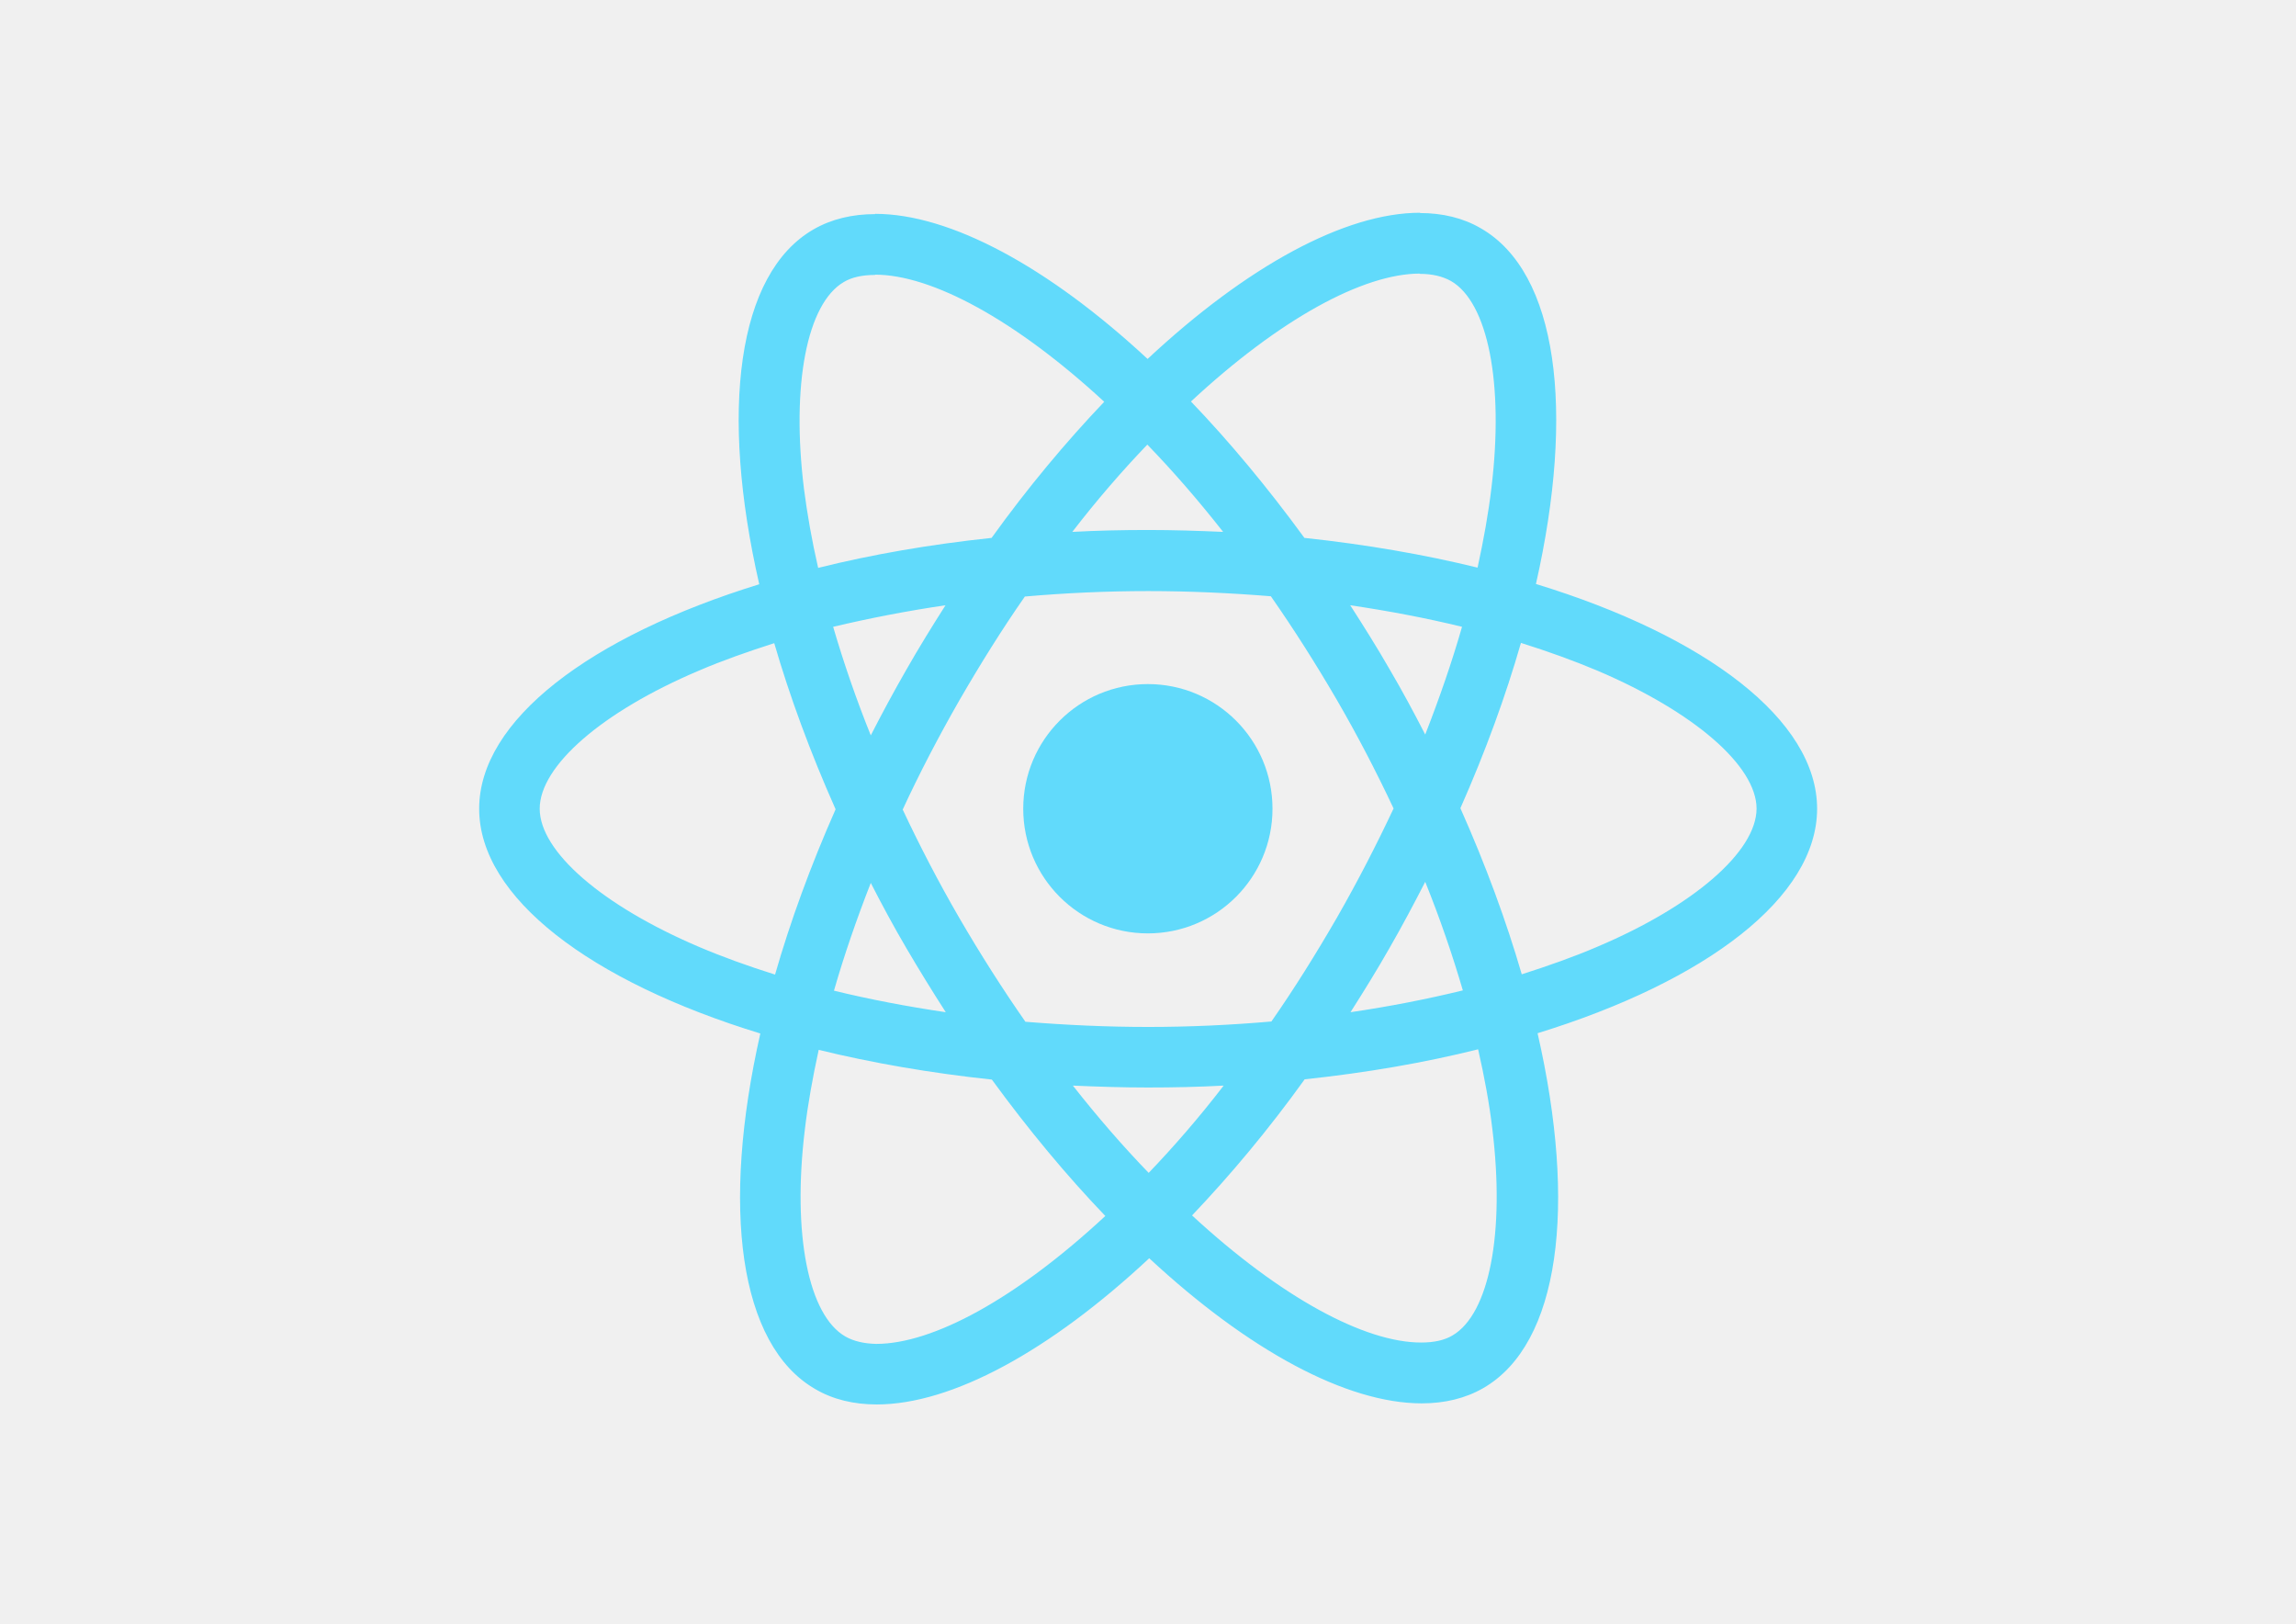
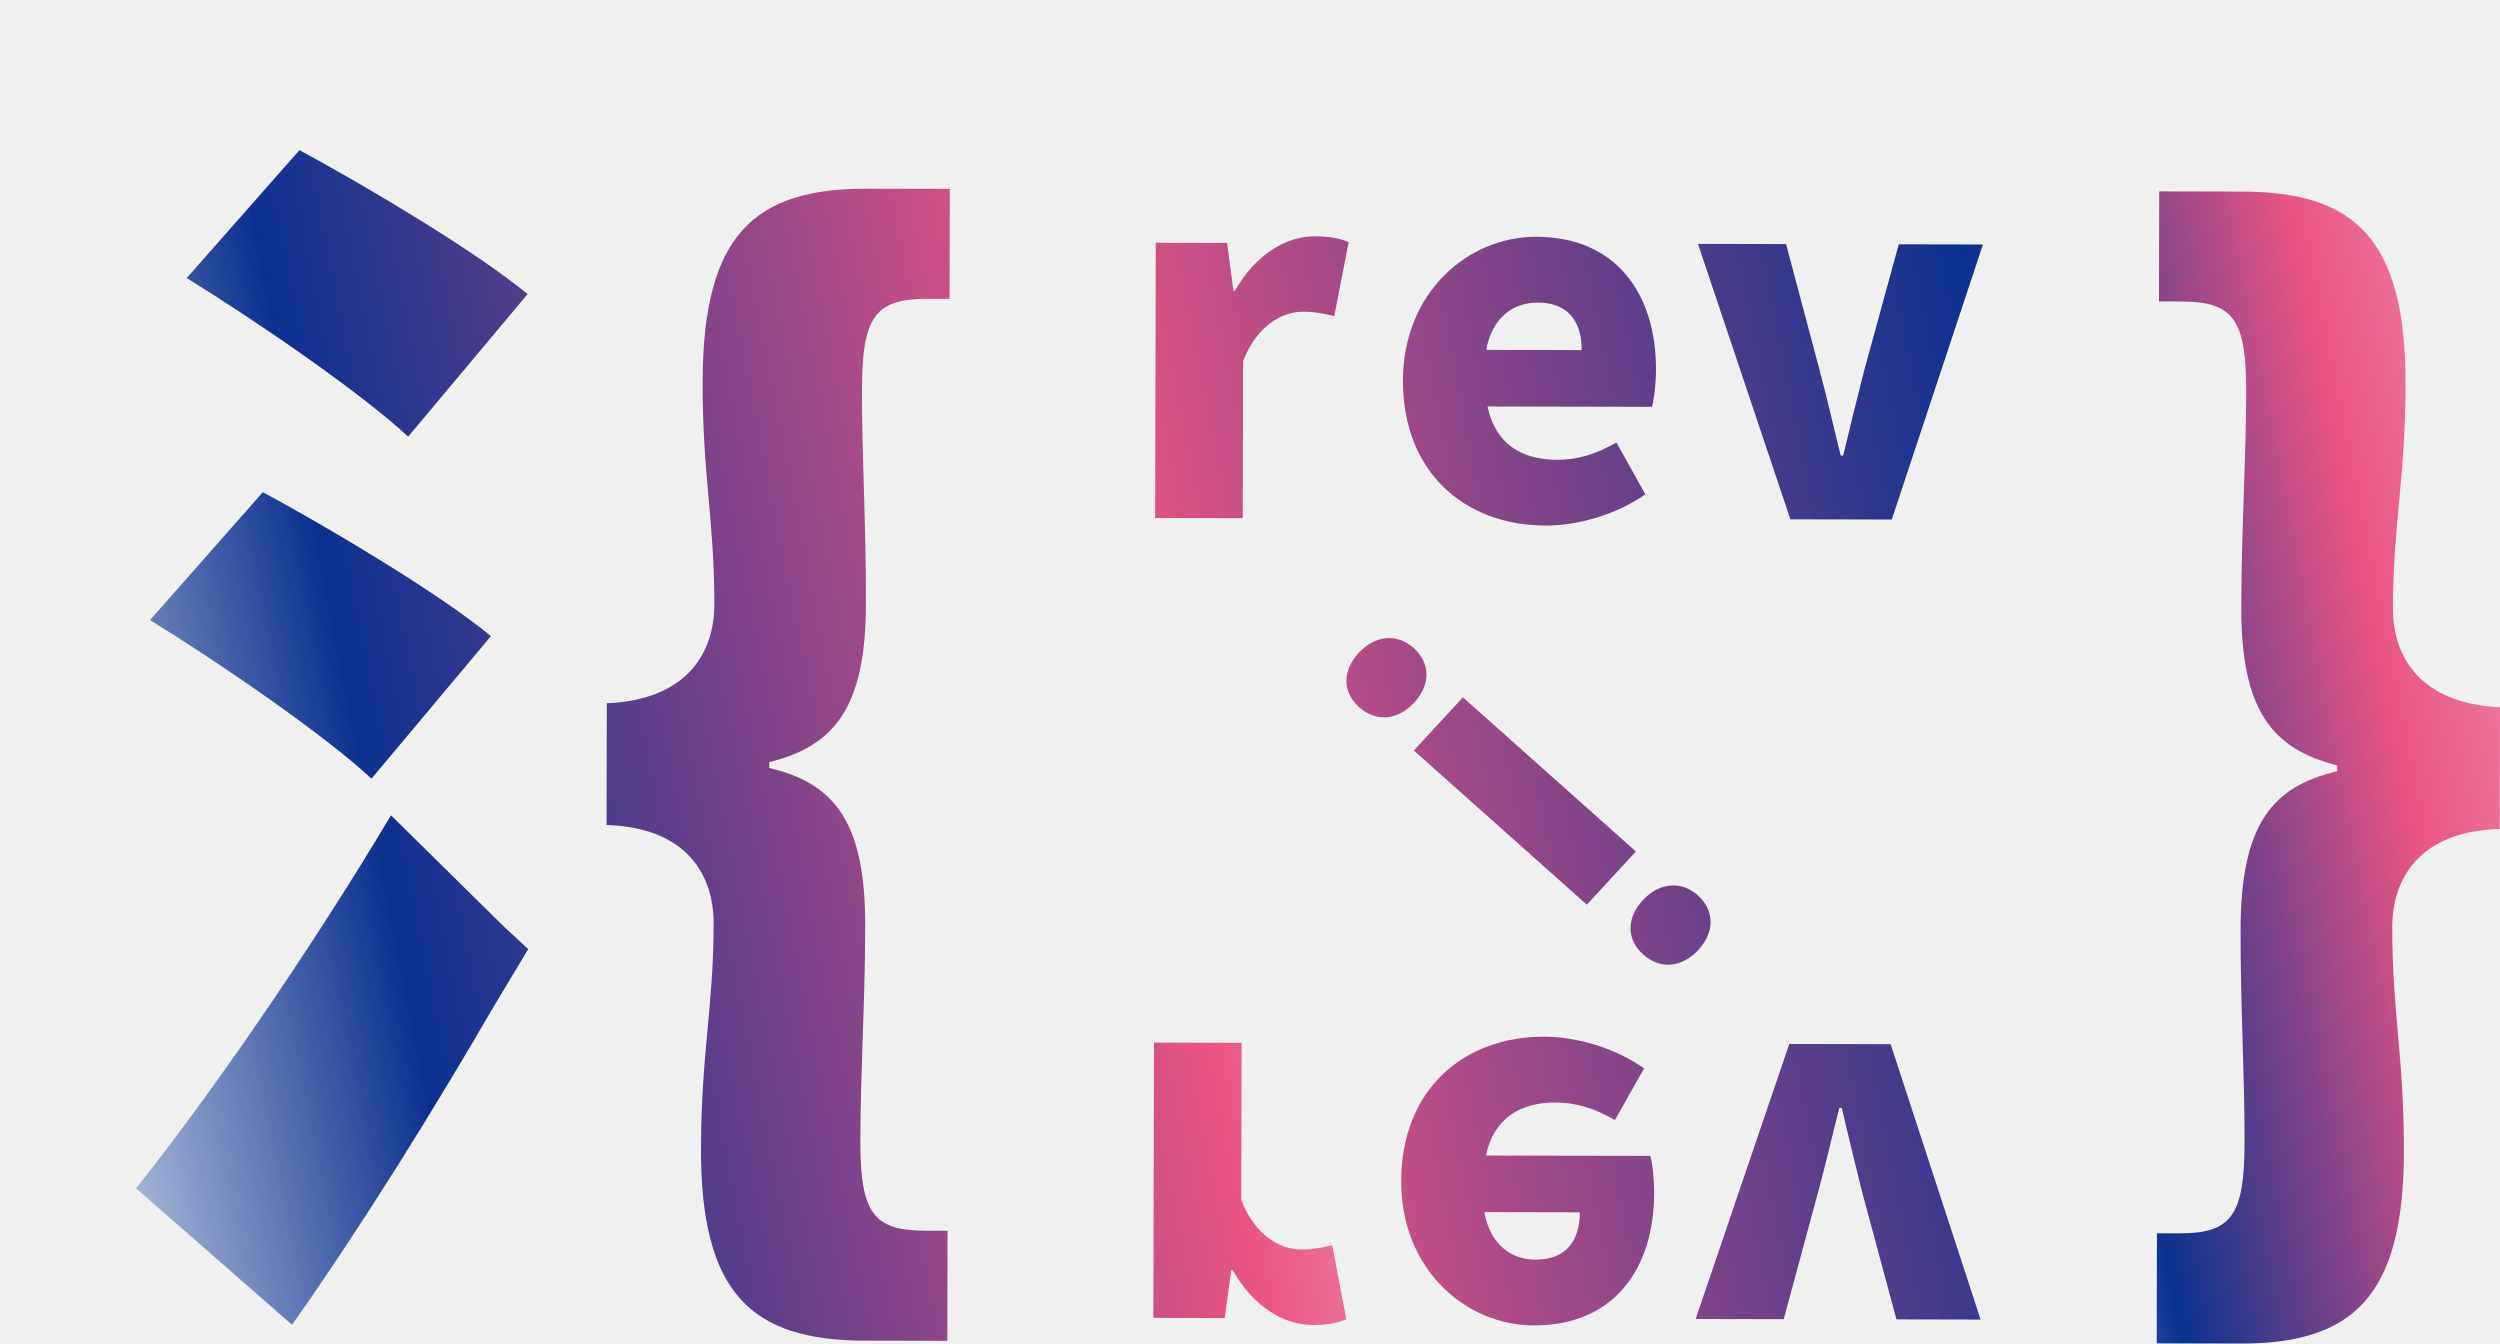
- <svg xmlns="http://www.w3.org/2000/svg" viewBox="0 0 841.9 595.3">
-   <g fill="#61DAFB">
-     <path d="M666.3 296.5c0-32.5-40.7-63.3-103.1-82.4 14.4-63.6 8-114.2-20.2-130.4-6.5-3.8-14.1-5.6-22.4-5.6v22.3c4.6 0 8.3.9 11.4 2.6 13.6 7.8 19.5 37.5 14.9 75.7-1.1 9.4-2.9 19.3-5.1 29.4-19.6-4.8-41-8.5-63.5-10.9-13.5-18.5-27.5-35.3-41.6-50 32.6-30.3 63.2-46.9 84-46.9V78c-27.5 0-63.5 19.6-99.9 53.6-36.4-33.8-72.4-53.2-99.9-53.2v22.3c20.7 0 51.4 16.5 84 46.6-14 14.7-28 31.4-41.3 49.9-22.6 2.4-44 6.1-63.6 11-2.3-10-4-19.7-5.2-29-4.7-38.2 1.1-67.9 14.6-75.8 3-1.8 6.9-2.6 11.5-2.6V78.5c-8.4 0-16 1.8-22.6 5.6-28.1 16.2-34.4 66.7-19.9 130.1-62.2 19.2-102.7 49.9-102.7 82.3 0 32.5 40.7 63.3 103.1 82.4-14.4 63.6-8 114.2 20.2 130.4 6.5 3.8 14.1 5.6 22.5 5.6 27.5 0 63.5-19.6 99.9-53.6 36.4 33.8 72.4 53.2 99.9 53.2 8.4 0 16-1.8 22.6-5.6 28.1-16.2 34.4-66.7 19.9-130.1 62-19.1 102.5-49.9 102.5-82.3zm-130.2-66.7c-3.7 12.9-8.3 26.2-13.5 39.5-4.1-8-8.4-16-13.1-24-4.6-8-9.5-15.8-14.4-23.4 14.2 2.1 27.9 4.7 41 7.9zm-45.8 106.5c-7.8 13.5-15.8 26.3-24.1 38.2-14.9 1.3-30 2-45.2 2-15.1 0-30.2-.7-45-1.9-8.3-11.9-16.4-24.6-24.2-38-7.6-13.1-14.5-26.4-20.8-39.8 6.2-13.4 13.2-26.8 20.7-39.9 7.8-13.5 15.8-26.3 24.1-38.2 14.9-1.3 30-2 45.2-2 15.1 0 30.2.7 45 1.9 8.3 11.9 16.4 24.6 24.2 38 7.6 13.1 14.5 26.4 20.8 39.8-6.3 13.4-13.2 26.8-20.7 39.9zm32.3-13c5.4 13.4 10 26.8 13.8 39.8-13.1 3.2-26.9 5.9-41.2 8 4.9-7.7 9.8-15.6 14.4-23.7 4.6-8 8.9-16.1 13-24.1zM421.2 430c-9.3-9.6-18.6-20.3-27.8-32 9 .4 18.2.7 27.5.7 9.4 0 18.7-.2 27.8-.7-9 11.7-18.3 22.4-27.5 32zm-74.4-58.9c-14.2-2.1-27.9-4.7-41-7.9 3.7-12.9 8.3-26.2 13.5-39.5 4.1 8 8.4 16 13.1 24 4.7 8 9.5 15.8 14.4 23.4zM420.7 163c9.3 9.6 18.6 20.3 27.8 32-9-.4-18.2-.7-27.5-.7-9.4 0-18.7.2-27.8.7 9-11.7 18.3-22.4 27.5-32zm-74 58.9c-4.9 7.7-9.8 15.6-14.4 23.7-4.6 8-8.9 16-13 24-5.4-13.4-10-26.8-13.8-39.8 13.1-3.1 26.9-5.8 41.2-7.9zm-90.5 125.2c-35.4-15.1-58.3-34.9-58.3-50.6 0-15.7 22.9-35.6 58.3-50.6 8.6-3.7 18-7 27.7-10.1 5.7 19.6 13.2 40 22.5 60.9-9.2 20.8-16.6 41.1-22.2 60.6-9.9-3.1-19.3-6.5-28-10.2zM310 490c-13.6-7.8-19.5-37.5-14.9-75.7 1.1-9.4 2.9-19.3 5.1-29.4 19.6 4.8 41 8.5 63.5 10.9 13.5 18.5 27.5 35.3 41.6 50-32.6 30.3-63.2 46.9-84 46.9-4.5-.1-8.3-1-11.3-2.7zm237.2-76.2c4.7 38.2-1.1 67.9-14.6 75.8-3 1.8-6.9 2.6-11.5 2.6-20.7 0-51.4-16.5-84-46.6 14-14.7 28-31.4 41.3-49.9 22.6-2.4 44-6.1 63.6-11 2.3 10.1 4.1 19.8 5.2 29.1zm38.5-66.7c-8.6 3.7-18 7-27.7 10.1-5.7-19.6-13.2-40-22.5-60.9 9.2-20.8 16.6-41.1 22.2-60.6 9.9 3.1 19.3 6.5 28.1 10.2 35.4 15.1 58.3 34.9 58.3 50.6-.1 15.7-23 35.6-58.4 50.6zM320.8 78.4z" />
-     <circle cx="420.9" cy="296.5" r="45.7" />
-     <path d="M520.5 78.1z" />
+ <svg xmlns="http://www.w3.org/2000/svg" width="147" height="79" viewBox="0 0 147 79" fill="none">
+   <g clip-path="url(#clip0_659_266)">
+     <path d="M21.843 45.785C19.128 43.248 13.063 39.08 8.823 36.459L15.455 28.938C19.581 31.173 25.841 34.909 28.867 37.404L21.843 45.785ZM23.999 25.675C21.284 23.138 15.219 18.97 10.979 16.349L17.61 8.828C21.736 11.063 27.997 14.798 31.022 17.294L23.999 25.675ZM29.162 58.964C25.401 65.425 21.417 71.865 17.173 77.899L7.999 69.873C12.162 64.659 18.042 56.232 22.991 47.94L29.642 54.498L31.058 55.81L29.163 58.967L29.162 58.964Z" fill="url(#paint0_linear_659_266)" />
+     <path d="M41.218 67.522C41.231 61.945 41.952 59.261 41.962 54.307C41.967 51.486 40.417 48.66 35.665 48.509L35.68 41.352C40.432 41.154 41.996 38.336 42.002 35.584C42.013 30.626 41.302 27.94 41.315 22.433C41.334 13.829 44.332 11.081 50.97 11.094L55.849 11.105L55.836 17.575L54.532 17.573C51.477 17.566 50.695 18.599 50.685 22.867C50.677 26.995 50.928 30.782 50.917 35.532C50.903 41.59 49.076 43.858 45.234 44.813V45.158C49.072 46.06 50.889 48.336 50.875 54.462C50.866 59.071 50.598 62.858 50.588 67.058C50.579 71.326 51.355 72.359 54.412 72.366L55.715 72.368L55.702 78.839L50.823 78.828C44.186 78.814 41.199 76.052 41.217 67.519L41.218 67.522Z" fill="url(#paint1_linear_659_266)" />
+     <path d="M131.693 79L126.814 78.989L126.828 72.519L128.131 72.521C131.187 72.528 131.969 71.498 131.979 67.23C131.988 63.029 131.736 59.243 131.747 54.633C131.761 48.506 133.588 46.238 137.43 45.351V45.007C133.592 44.035 131.775 41.761 131.788 35.703C131.798 30.952 132.067 27.167 132.075 23.038C132.085 18.771 131.309 17.735 128.251 17.728L126.948 17.726L126.962 11.255L131.841 11.266C138.478 11.28 141.465 14.042 141.447 22.644C141.434 28.151 140.715 30.834 140.704 35.792C140.698 38.545 142.249 41.369 147 41.587L146.985 48.745C142.233 48.875 140.669 51.694 140.664 54.516C140.653 59.471 141.363 62.157 141.35 67.734C141.332 76.267 138.333 79.016 131.696 79.002L131.693 79Z" fill="url(#paint2_linear_659_266)" />
+     <path d="M67.958 14.274L72.154 14.282L72.525 17.099H72.612C73.829 14.94 75.657 13.89 77.306 13.895C78.291 13.897 78.839 14.04 79.301 14.24L78.453 18.589C77.845 18.446 77.356 18.331 76.633 18.329C75.417 18.326 73.939 19.091 73.094 21.223L73.074 30.467L67.923 30.457L67.959 14.273L67.958 14.274Z" fill="url(#paint3_linear_659_266)" />
+     <path d="M82.493 22.383C82.504 17.148 86.361 13.915 90.325 13.923C95.07 13.932 97.38 17.322 97.371 21.731C97.369 22.642 97.251 23.523 97.135 23.921L87.469 23.901C87.926 26.119 89.487 27.033 91.572 27.037C92.758 27.04 93.858 26.701 95.046 26.02L96.747 29.067C95.036 30.259 92.777 30.908 90.869 30.904C86.124 30.894 82.482 27.757 82.494 22.381L82.493 22.383ZM93.002 20.584C93.006 18.99 92.285 17.795 90.404 17.791C88.985 17.788 87.74 18.666 87.389 20.572L93.002 20.584Z" fill="url(#paint4_linear_659_266)" />
+     <path d="M99.841 14.34L105.021 14.351L107.002 21.807C107.433 23.401 107.806 25.08 108.235 26.788H108.379C108.788 25.081 109.196 23.405 109.606 21.812L111.648 14.365L116.596 14.376L111.236 30.549L105.274 30.536L99.84 14.342L99.841 14.34Z" fill="url(#paint5_linear_659_266)" />
+     <path d="M67.856 61.306L73.007 61.317L72.986 70.562C73.82 72.696 75.296 73.468 76.512 73.47C77.236 73.472 77.725 73.359 78.334 73.218L79.162 77.571C78.7 77.769 78.15 77.91 77.166 77.909C75.516 77.905 73.695 76.849 72.485 74.684H72.398L72.015 77.5L67.819 77.491L67.855 61.307L67.856 61.306Z" fill="url(#paint6_linear_659_266)" />
+     <path d="M90.802 60.957C92.711 60.961 94.967 61.619 96.673 62.819L94.957 65.859C93.774 65.173 92.674 64.83 91.489 64.827C89.404 64.823 87.839 65.73 87.373 67.946L97.038 67.966C97.153 68.365 97.266 69.247 97.264 70.158C97.255 74.567 94.931 77.945 90.186 77.936C86.223 77.928 82.38 74.678 82.391 69.444C82.402 64.068 86.057 60.947 90.802 60.957ZM87.279 71.273C87.621 73.18 88.864 74.064 90.283 74.067C92.163 74.071 92.889 72.878 92.893 71.285L87.281 71.273H87.279Z" fill="url(#paint7_linear_659_266)" />
+     <path d="M105.209 61.385L111.17 61.397L116.46 77.592L111.512 77.581L109.501 70.125C109.1 68.531 108.697 66.852 108.296 65.144H108.153C107.716 66.849 107.335 68.527 106.898 70.12L104.883 77.567L99.704 77.556L105.209 61.385Z" fill="url(#paint8_linear_659_266)" />
+     <path d="M79.914 41.579C78.931 40.702 78.92 39.445 79.892 38.39C80.849 37.353 82.139 37.225 83.123 38.1C84.124 38.992 84.12 40.269 83.163 41.306C82.191 42.36 80.913 42.471 79.912 41.579H79.914ZM96.619 56.123C95.636 55.246 95.625 53.989 96.597 52.934C97.554 51.897 98.844 51.769 99.828 52.644C100.829 53.536 100.825 54.813 99.868 55.849C98.895 56.904 97.619 57.015 96.617 56.123H96.619ZM83.134 44.129L86.019 41.002L96.19 50.068L93.305 53.194L83.134 44.129Z" fill="url(#paint9_linear_659_266)" />
  </g>
+   <defs>
+     <linearGradient id="paint0_linear_659_266" x1="-56.812" y1="57.617" x2="178.385" y2="10.848" gradientUnits="userSpaceOnUse">
+       <stop stop-color="white" />
+       <stop offset="0.09" stop-color="#0B318F" />
+       <stop offset="0.21" stop-color="white" />
+       <stop offset="0.33" stop-color="#0B318F" />
+       <stop offset="0.52" stop-color="#E95483" />
+       <stop offset="0.66" stop-color="white" />
+       <stop offset="0.74" stop-color="#0B318F" />
+       <stop offset="0.82" stop-color="#E95483" />
+       <stop offset="0.97" stop-color="white" />
+     </linearGradient>
+     <linearGradient id="paint1_linear_659_266" x1="-55.216" y1="65.647" x2="179.981" y2="18.879" gradientUnits="userSpaceOnUse">
+       <stop stop-color="white" />
+       <stop offset="0.09" stop-color="#0B318F" />
+       <stop offset="0.21" stop-color="white" />
+       <stop offset="0.33" stop-color="#0B318F" />
+       <stop offset="0.52" stop-color="#E95483" />
+       <stop offset="0.66" stop-color="white" />
+       <stop offset="0.74" stop-color="#0B318F" />
+       <stop offset="0.82" stop-color="#E95483" />
+       <stop offset="0.97" stop-color="white" />
+     </linearGradient>
+     <linearGradient id="paint2_linear_659_266" x1="-52.324" y1="80.191" x2="182.873" y2="33.422" gradientUnits="userSpaceOnUse">
+       <stop stop-color="white" />
+       <stop offset="0.09" stop-color="#0B318F" />
+       <stop offset="0.21" stop-color="white" />
+       <stop offset="0.33" stop-color="#0B318F" />
+       <stop offset="0.52" stop-color="#E95483" />
+       <stop offset="0.66" stop-color="white" />
+       <stop offset="0.74" stop-color="#0B318F" />
+       <stop offset="0.82" stop-color="#E95483" />
+       <stop offset="0.97" stop-color="white" />
+     </linearGradient>
+     <linearGradient id="paint3_linear_659_266" x1="-58.879" y1="47.226" x2="176.318" y2="0.457" gradientUnits="userSpaceOnUse">
+       <stop stop-color="white" />
+       <stop offset="0.09" stop-color="#0B318F" />
+       <stop offset="0.21" stop-color="white" />
+       <stop offset="0.33" stop-color="#0B318F" />
+       <stop offset="0.52" stop-color="#E95483" />
+       <stop offset="0.74" stop-color="#0B318F" />
+       <stop offset="0.82" stop-color="#E95483" />
+       <stop offset="0.97" stop-color="white" />
+     </linearGradient>
+     <linearGradient id="paint4_linear_659_266" x1="-58.128" y1="50.999" x2="177.069" y2="4.23" gradientUnits="userSpaceOnUse">
+       <stop stop-color="white" />
+       <stop offset="0.09" stop-color="#0B318F" />
+       <stop offset="0.21" stop-color="white" />
+       <stop offset="0.33" stop-color="#0B318F" />
+       <stop offset="0.52" stop-color="#E95483" />
+       <stop offset="0.74" stop-color="#0B318F" />
+       <stop offset="0.82" stop-color="#E95483" />
+       <stop offset="0.97" stop-color="white" />
+     </linearGradient>
+     <linearGradient id="paint5_linear_659_266" x1="-57.577" y1="53.776" x2="177.62" y2="7.007" gradientUnits="userSpaceOnUse">
+       <stop stop-color="white" />
+       <stop offset="0.09" stop-color="#0B318F" />
+       <stop offset="0.21" stop-color="white" />
+       <stop offset="0.33" stop-color="#0B318F" />
+       <stop offset="0.52" stop-color="#E95483" />
+       <stop offset="0.74" stop-color="#0B318F" />
+       <stop offset="0.82" stop-color="#E95483" />
+       <stop offset="0.97" stop-color="white" />
+     </linearGradient>
+     <linearGradient id="paint6_linear_659_266" x1="-49.745" y1="93.158" x2="185.452" y2="46.39" gradientUnits="userSpaceOnUse">
+       <stop stop-color="white" />
+       <stop offset="0.09" stop-color="#0B318F" />
+       <stop offset="0.21" stop-color="white" />
+       <stop offset="0.33" stop-color="#0B318F" />
+       <stop offset="0.52" stop-color="#E95483" />
+       <stop offset="0.66" stop-color="white" />
+       <stop offset="0.74" stop-color="#0B318F" />
+       <stop offset="0.82" stop-color="#E95483" />
+       <stop offset="0.97" stop-color="white" />
+     </linearGradient>
+     <linearGradient id="paint7_linear_659_266" x1="-49.13" y1="96.253" x2="186.068" y2="49.485" gradientUnits="userSpaceOnUse">
+       <stop stop-color="white" />
+       <stop offset="0.09" stop-color="#0B318F" />
+       <stop offset="0.21" stop-color="white" />
+       <stop offset="0.33" stop-color="#0B318F" />
+       <stop offset="0.52" stop-color="#E95483" />
+       <stop offset="0.74" stop-color="#0B318F" />
+       <stop offset="0.82" stop-color="#E95483" />
+       <stop offset="0.97" stop-color="white" />
+     </linearGradient>
+     <linearGradient id="paint8_linear_659_266" x1="-48.37" y1="100.068" x2="186.827" y2="53.3" gradientUnits="userSpaceOnUse">
+       <stop stop-color="white" />
+       <stop offset="0.09" stop-color="#0B318F" />
+       <stop offset="0.21" stop-color="white" />
+       <stop offset="0.33" stop-color="#0B318F" />
+       <stop offset="0.52" stop-color="#E95483" />
+       <stop offset="0.74" stop-color="#0B318F" />
+       <stop offset="0.82" stop-color="#E95483" />
+       <stop offset="0.97" stop-color="white" />
+     </linearGradient>
+     <linearGradient id="paint9_linear_659_266" x1="-53.426" y1="74.649" x2="181.771" y2="27.88" gradientUnits="userSpaceOnUse">
+       <stop stop-color="white" />
+       <stop offset="0.09" stop-color="#0B318F" />
+       <stop offset="0.21" stop-color="white" />
+       <stop offset="0.33" stop-color="#0B318F" />
+       <stop offset="0.52" stop-color="#E95483" />
+       <stop offset="0.74" stop-color="#0B318F" />
+       <stop offset="0.82" stop-color="#E95483" />
+       <stop offset="0.97" stop-color="white" />
+     </linearGradient>
+     <clipPath id="clip0_659_266">
+       <rect width="147" height="79" fill="white" />
+     </clipPath>
+   </defs>
</svg>
